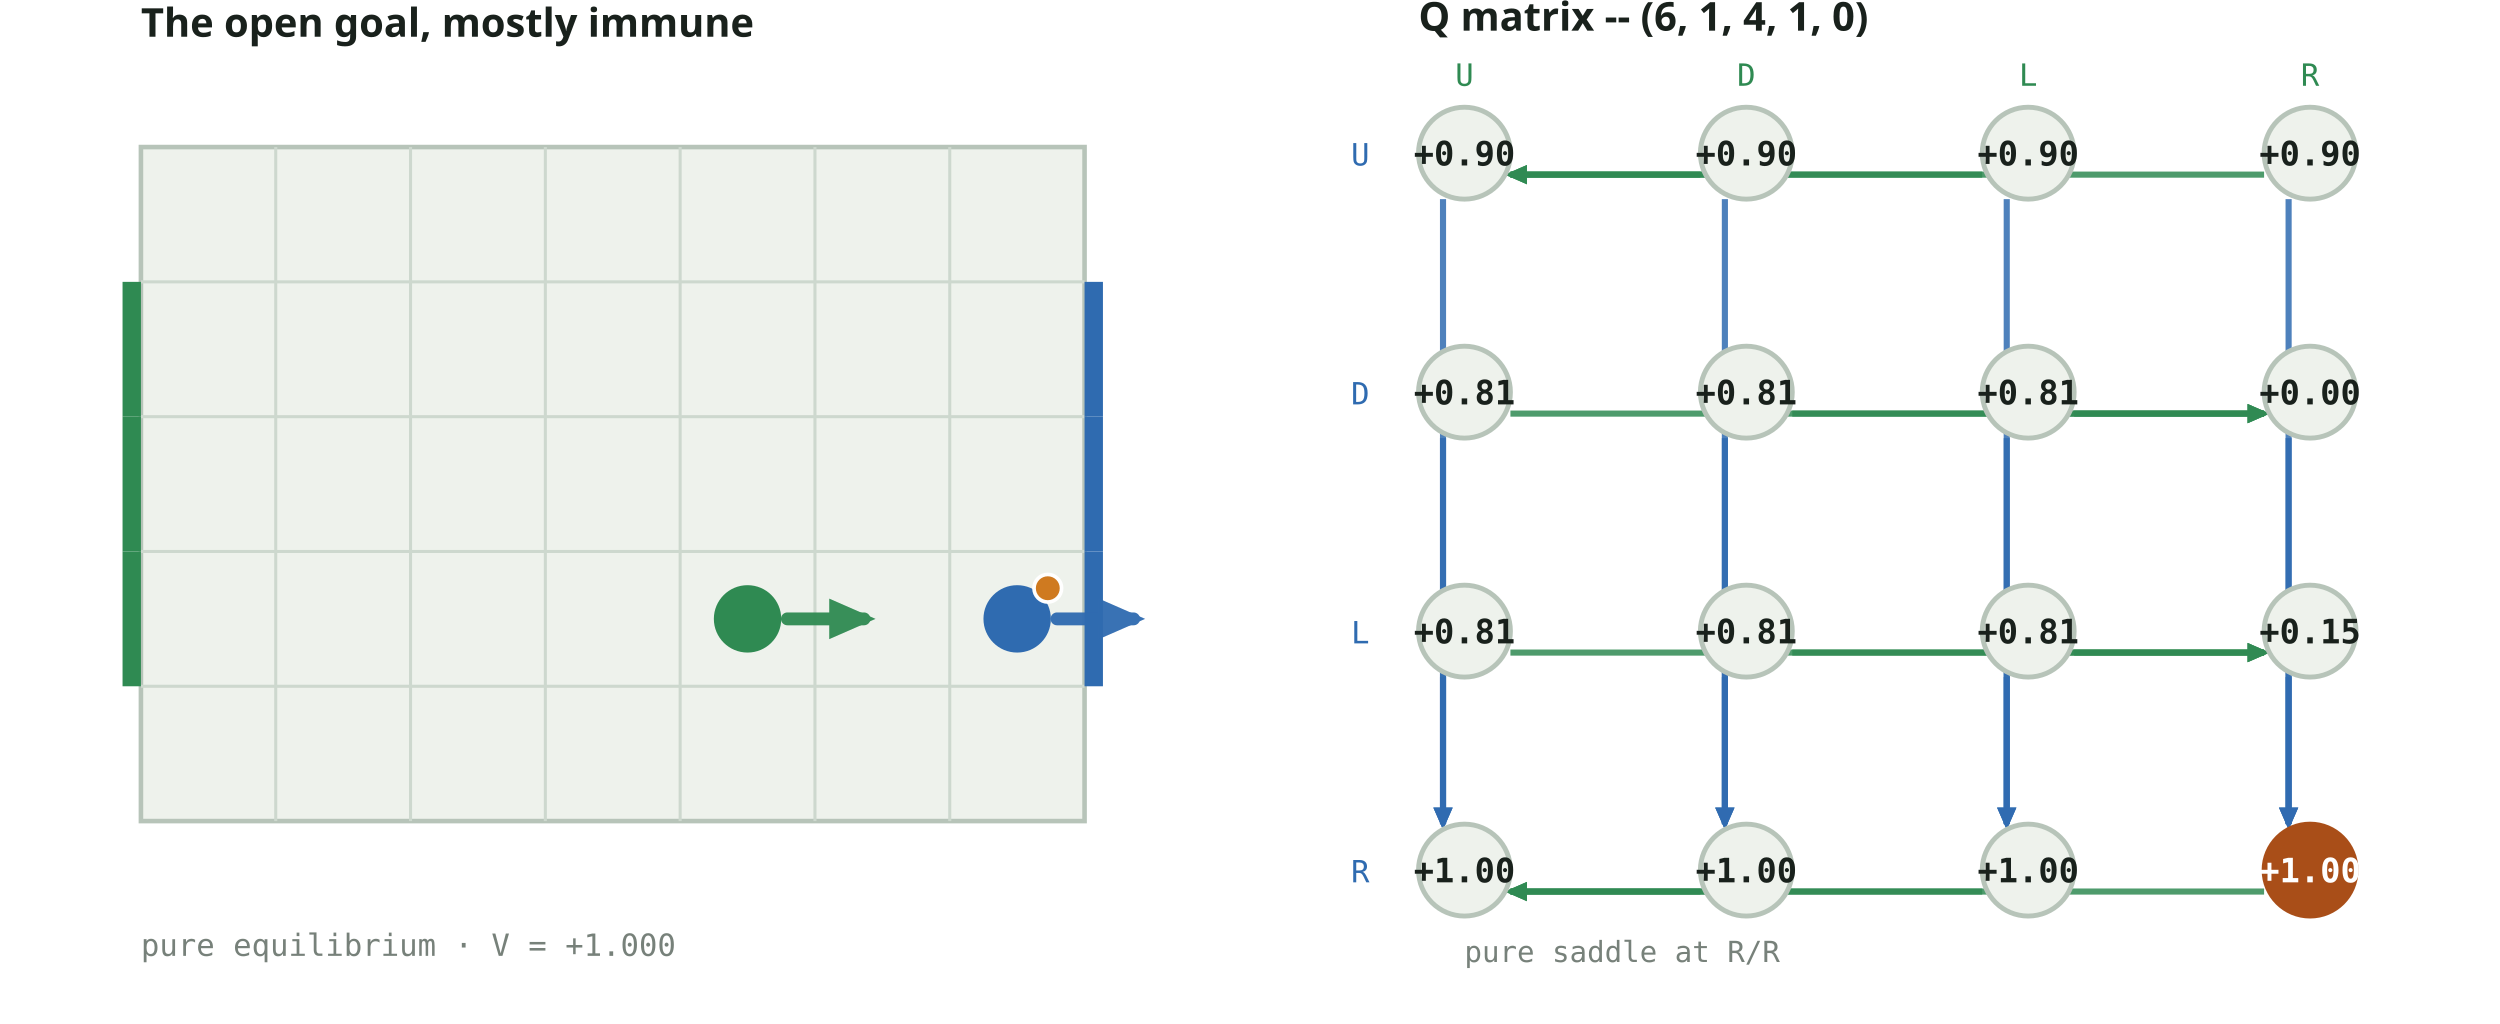
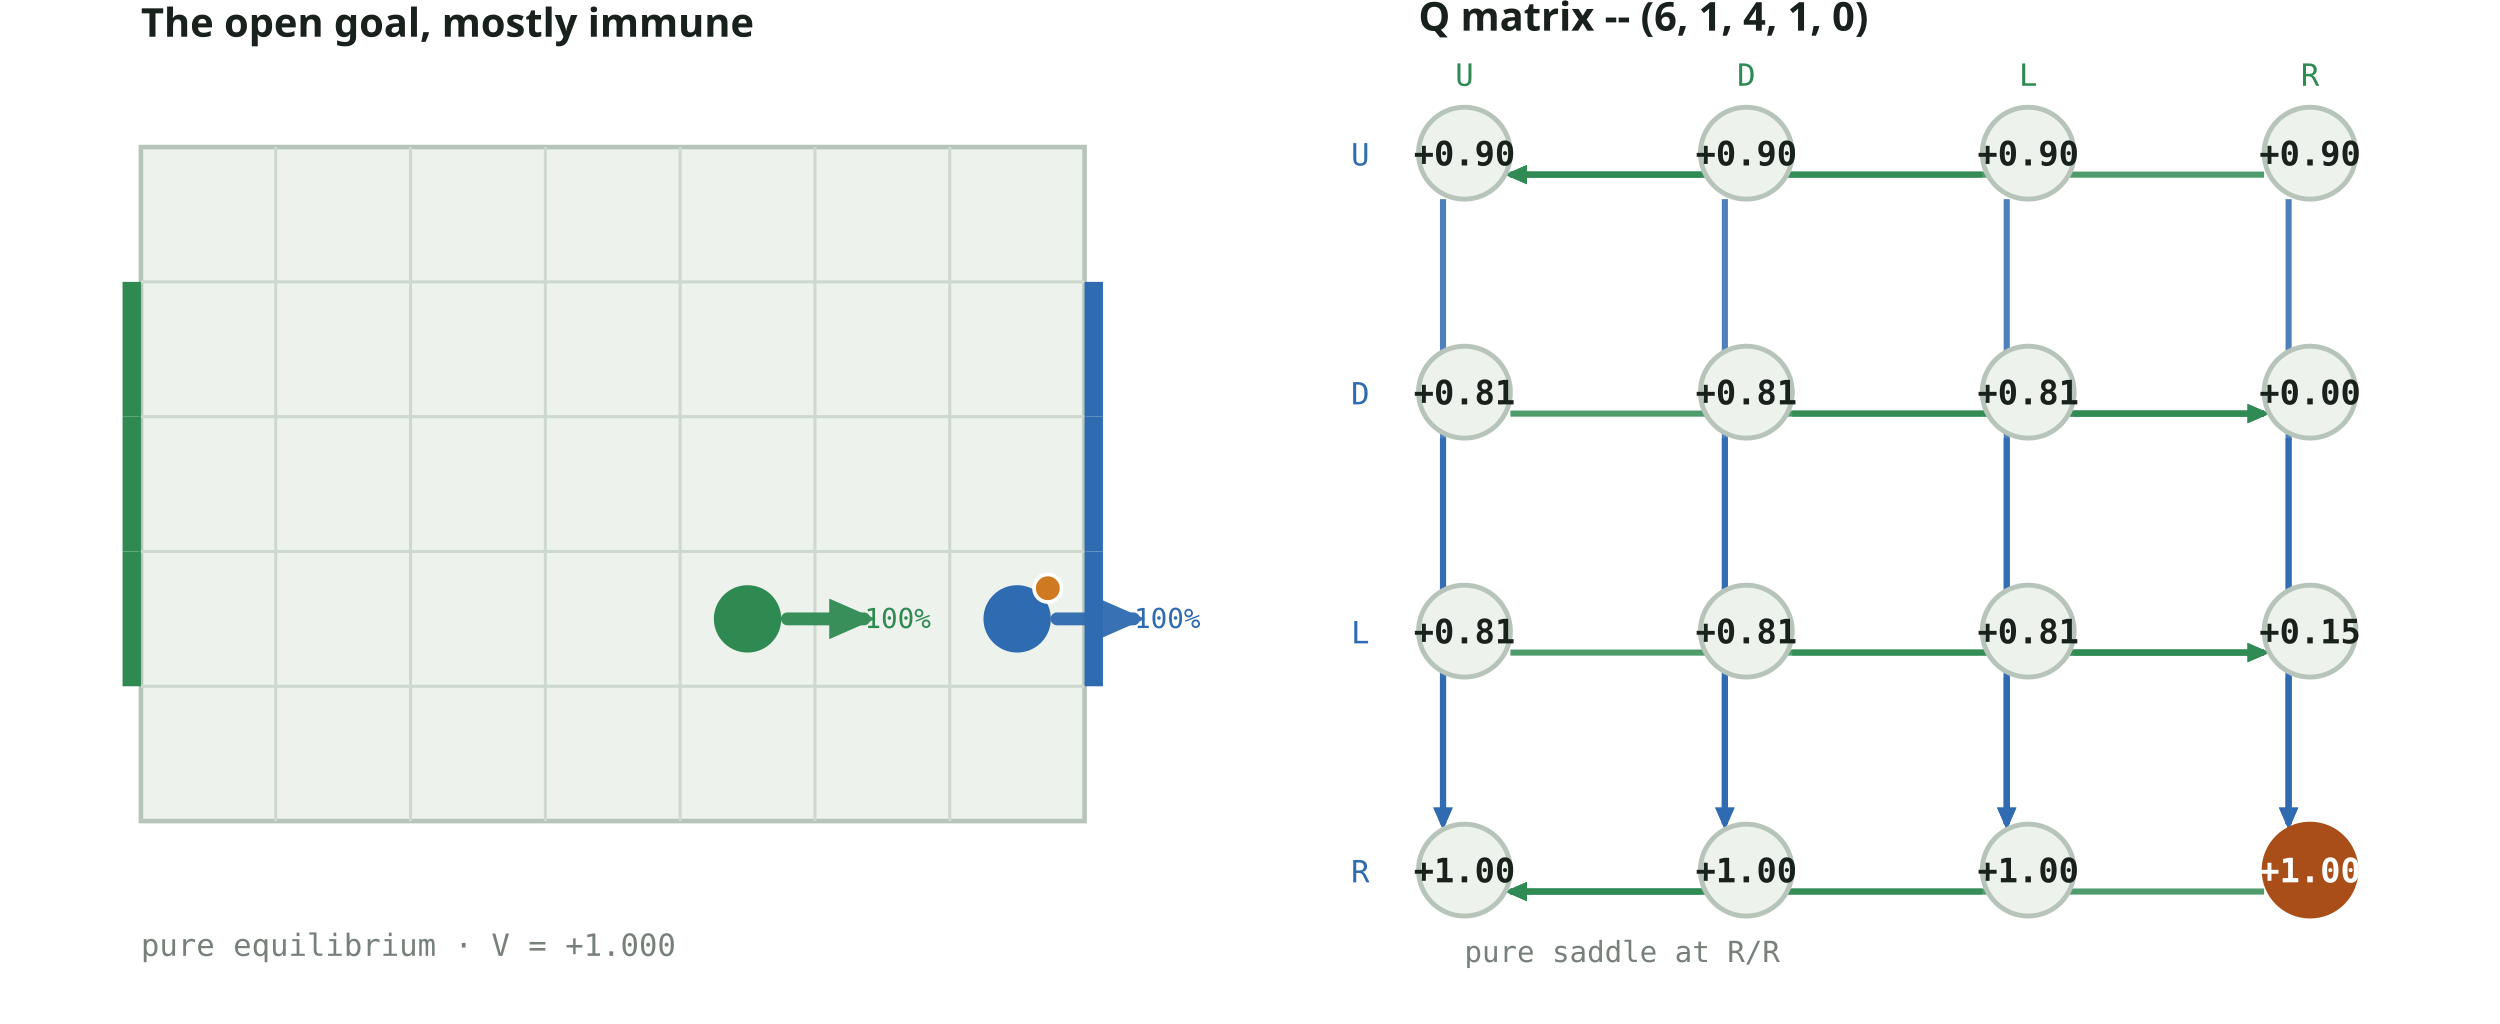
<svg xmlns="http://www.w3.org/2000/svg" viewBox="0 0 816 334" role="img" aria-label="panel">
  <g transform="translate(16.0 18.0)">
    <clipPath id="pnl0">
      <rect x="-16.0" y="-16.0" width="400.0" height="330.0" />
    </clipPath>
    <g clip-path="url(#pnl0)">
      <defs>
        <marker id="ah-2f6bb0" viewBox="0 0 8 8" refX="6" refY="4" markerWidth="3.6" markerHeight="3.6" orient="auto">
          <path d="M0 0.5 L8 4 L0 7.5 z" fill="var(--p0, #2f6bb0)" />
        </marker>
        <marker id="ah-2f8a52" viewBox="0 0 8 8" refX="6" refY="4" markerWidth="3.6" markerHeight="3.6" orient="auto">
          <path d="M0 0.5 L8 4 L0 7.5 z" fill="var(--p1, #2f8a52)" />
        </marker>
      </defs>
      <rect x="30" y="30" width="308" height="220" fill="var(--tint, #eef2ec)" stroke="var(--rule-strong, #b7c4b9)" stroke-width="1.5" />
      <line x1="74" y1="30" x2="74" y2="250" stroke="var(--rule, #cdd8ce)" stroke-width="1" />
      <line x1="118" y1="30" x2="118" y2="250" stroke="var(--rule, #cdd8ce)" stroke-width="1" />
      <line x1="162" y1="30" x2="162" y2="250" stroke="var(--rule, #cdd8ce)" stroke-width="1" />
      <line x1="206" y1="30" x2="206" y2="250" stroke="var(--rule, #cdd8ce)" stroke-width="1" />
      <line x1="250" y1="30" x2="250" y2="250" stroke="var(--rule, #cdd8ce)" stroke-width="1" />
      <line x1="294" y1="30" x2="294" y2="250" stroke="var(--rule, #cdd8ce)" stroke-width="1" />
      <line x1="30" y1="74" x2="338" y2="74" stroke="var(--rule, #cdd8ce)" stroke-width="1" />
      <line x1="30" y1="118" x2="338" y2="118" stroke="var(--rule, #cdd8ce)" stroke-width="1" />
      <line x1="30" y1="162" x2="338" y2="162" stroke="var(--rule, #cdd8ce)" stroke-width="1" />
      <line x1="30" y1="206" x2="338" y2="206" stroke="var(--rule, #cdd8ce)" stroke-width="1" />
      <rect x="24" y="162" width="6" height="44" fill="var(--p1, #2f8a52)" />
      <rect x="338" y="162" width="6" height="44" fill="var(--p0, #2f6bb0)" />
      <rect x="24" y="118" width="6" height="44" fill="var(--p1, #2f8a52)" />
      <rect x="338" y="118" width="6" height="44" fill="var(--p0, #2f6bb0)" />
      <rect x="24" y="74" width="6" height="44" fill="var(--p1, #2f8a52)" />
      <rect x="338" y="74" width="6" height="44" fill="var(--p0, #2f6bb0)" />
      <circle cx="316.0" cy="184.0" r="11" fill="var(--p0, #2f6bb0)" />
      <circle cx="228.0" cy="184.0" r="11" fill="var(--p1, #2f8a52)" />
      <circle cx="326.0" cy="174.0" r="4.5" fill="var(--ball, #cf7a20)" stroke="var(--paper, #ffffff)" stroke-width="1.2" />
      <line x1="329.0" y1="184.0" x2="354.0" y2="184.0" stroke="var(--p0, #2f6bb0)" stroke-width="4.2" stroke-linecap="round" opacity="0.95" marker-end="url(#ah-2f6bb0)" />
+       <text x="365.0" y="187.0" text-anchor="middle" font-family="ui-monospace,monospace" font-size="9" fill="var(--p0, #2f6bb0)">100%</text>
      <line x1="241.0" y1="184.0" x2="266.0" y2="184.0" stroke="var(--p1, #2f8a52)" stroke-width="4.2" stroke-linecap="round" opacity="0.95" marker-end="url(#ah-2f8a52)" />
+       <text x="277.0" y="187.0" text-anchor="middle" font-family="ui-monospace,monospace" font-size="9" fill="var(--p1, #2f8a52)">100%</text>
      <text x="30" y="294" font-family="ui-monospace,monospace" font-size="10" fill="var(--ink-faint, #77817a)">pure equilibrium · V = +1.000</text>
      <text x="30" y="-6" font-family="Barlow Semi Condensed,sans-serif" font-weight="600" font-size="13" fill="var(--ink, #19211c)">The open goal, mostly immune</text>
    </g>
  </g>
  <g transform="translate(432.0 16.0)">
    <clipPath id="pnl1">
      <rect x="-16.0" y="-16.0" width="400.0" height="334.0" />
    </clipPath>
    <g clip-path="url(#pnl1)">
      <text x="31" y="-6" font-family="Barlow Semi Condensed,sans-serif" font-weight="600" font-size="13" fill="var(--ink, #19211c)">Q matrix -- (6, 1, 4, 1, 0)</text>
      <defs>
        <marker id="ah-2f6bb0" viewBox="0 0 8 8" refX="6" refY="4" markerWidth="3.6" markerHeight="3.6" orient="auto">
          <path d="M0 0.5 L8 4 L0 7.5 z" fill="var(--p0, #2f6bb0)" />
        </marker>
        <marker id="ah-2f8a52" viewBox="0 0 8 8" refX="6" refY="4" markerWidth="3.6" markerHeight="3.6" orient="auto">
          <path d="M0 0.5 L8 4 L0 7.5 z" fill="var(--p1, #2f8a52)" />
        </marker>
      </defs>
      <text x="46" y="12" text-anchor="middle" font-family="ui-monospace,monospace" font-size="10" fill="var(--p1, #2f8a52)">U</text>
      <text x="138" y="12" text-anchor="middle" font-family="ui-monospace,monospace" font-size="10" fill="var(--p1, #2f8a52)">D</text>
      <text x="230" y="12" text-anchor="middle" font-family="ui-monospace,monospace" font-size="10" fill="var(--p1, #2f8a52)">L</text>
      <text x="322" y="12" text-anchor="middle" font-family="ui-monospace,monospace" font-size="10" fill="var(--p1, #2f8a52)">R</text>
      <text x="12" y="38" text-anchor="middle" font-family="ui-monospace,monospace" font-size="10" fill="var(--p0, #2f6bb0)">U</text>
      <text x="12" y="116" text-anchor="middle" font-family="ui-monospace,monospace" font-size="10" fill="var(--p0, #2f6bb0)">D</text>
      <text x="12" y="194" text-anchor="middle" font-family="ui-monospace,monospace" font-size="10" fill="var(--p0, #2f6bb0)">L</text>
      <text x="12" y="272" text-anchor="middle" font-family="ui-monospace,monospace" font-size="10" fill="var(--p0, #2f6bb0)">R</text>
      <line x1="39.0" y1="49.0" x2="39.0" y2="253.0" stroke="var(--p0, #2f6bb0)" stroke-width="2" marker-end="url(#ah-2f6bb0)" opacity=".85" />
      <line x1="39.0" y1="127.0" x2="39.0" y2="253.0" stroke="var(--p0, #2f6bb0)" stroke-width="2" marker-end="url(#ah-2f6bb0)" opacity=".85" />
      <line x1="39.0" y1="205.0" x2="39.0" y2="253.0" stroke="var(--p0, #2f6bb0)" stroke-width="2" marker-end="url(#ah-2f6bb0)" opacity=".85" />
      <line x1="131.0" y1="49.0" x2="131.0" y2="253.0" stroke="var(--p0, #2f6bb0)" stroke-width="2" marker-end="url(#ah-2f6bb0)" opacity=".85" />
      <line x1="131.0" y1="127.0" x2="131.0" y2="253.0" stroke="var(--p0, #2f6bb0)" stroke-width="2" marker-end="url(#ah-2f6bb0)" opacity=".85" />
      <line x1="131.0" y1="205.0" x2="131.0" y2="253.0" stroke="var(--p0, #2f6bb0)" stroke-width="2" marker-end="url(#ah-2f6bb0)" opacity=".85" />
      <line x1="223.0" y1="49.0" x2="223.0" y2="253.0" stroke="var(--p0, #2f6bb0)" stroke-width="2" marker-end="url(#ah-2f6bb0)" opacity=".85" />
      <line x1="223.0" y1="127.0" x2="223.0" y2="253.0" stroke="var(--p0, #2f6bb0)" stroke-width="2" marker-end="url(#ah-2f6bb0)" opacity=".85" />
      <line x1="223.0" y1="205.0" x2="223.0" y2="253.0" stroke="var(--p0, #2f6bb0)" stroke-width="2" marker-end="url(#ah-2f6bb0)" opacity=".85" />
      <line x1="315.0" y1="49.0" x2="315.0" y2="253.0" stroke="var(--p0, #2f6bb0)" stroke-width="2" marker-end="url(#ah-2f6bb0)" opacity=".85" />
      <line x1="315.0" y1="127.0" x2="315.0" y2="253.0" stroke="var(--p0, #2f6bb0)" stroke-width="2" marker-end="url(#ah-2f6bb0)" opacity=".85" />
      <line x1="315.0" y1="205.0" x2="315.0" y2="253.0" stroke="var(--p0, #2f6bb0)" stroke-width="2" marker-end="url(#ah-2f6bb0)" opacity=".85" />
      <line x1="123.0" y1="41.0" x2="61.0" y2="41.0" stroke="var(--p1, #2f8a52)" stroke-width="2" marker-end="url(#ah-2f8a52)" opacity=".85" />
      <line x1="215.0" y1="41.0" x2="61.0" y2="41.0" stroke="var(--p1, #2f8a52)" stroke-width="2" marker-end="url(#ah-2f8a52)" opacity=".85" />
      <line x1="307.0" y1="41.0" x2="61.0" y2="41.0" stroke="var(--p1, #2f8a52)" stroke-width="2" marker-end="url(#ah-2f8a52)" opacity=".85" />
      <line x1="61.0" y1="119.0" x2="307.0" y2="119.0" stroke="var(--p1, #2f8a52)" stroke-width="2" marker-end="url(#ah-2f8a52)" opacity=".85" />
      <line x1="153.0" y1="119.0" x2="307.0" y2="119.0" stroke="var(--p1, #2f8a52)" stroke-width="2" marker-end="url(#ah-2f8a52)" opacity=".85" />
      <line x1="245.0" y1="119.0" x2="307.0" y2="119.0" stroke="var(--p1, #2f8a52)" stroke-width="2" marker-end="url(#ah-2f8a52)" opacity=".85" />
      <line x1="61.0" y1="197.0" x2="307.0" y2="197.0" stroke="var(--p1, #2f8a52)" stroke-width="2" marker-end="url(#ah-2f8a52)" opacity=".85" />
      <line x1="153.0" y1="197.0" x2="307.0" y2="197.0" stroke="var(--p1, #2f8a52)" stroke-width="2" marker-end="url(#ah-2f8a52)" opacity=".85" />
      <line x1="245.0" y1="197.0" x2="307.0" y2="197.0" stroke="var(--p1, #2f8a52)" stroke-width="2" marker-end="url(#ah-2f8a52)" opacity=".85" />
      <line x1="123.0" y1="275.0" x2="61.0" y2="275.0" stroke="var(--p1, #2f8a52)" stroke-width="2" marker-end="url(#ah-2f8a52)" opacity=".85" />
      <line x1="215.0" y1="275.0" x2="61.0" y2="275.0" stroke="var(--p1, #2f8a52)" stroke-width="2" marker-end="url(#ah-2f8a52)" opacity=".85" />
      <line x1="307.0" y1="275.0" x2="61.0" y2="275.0" stroke="var(--p1, #2f8a52)" stroke-width="2" marker-end="url(#ah-2f8a52)" opacity=".85" />
      <circle cx="46.0" cy="34.0" r="15" fill="var(--tint, #eef2ec)" stroke="var(--rule-strong, #b7c4b9)" stroke-width="1.6" />
      <text x="46.0" y="38.0" text-anchor="middle" font-family="ui-monospace,monospace" font-weight="600" font-size="11" fill="var(--ink, #19211c)">+0.90</text>
      <circle cx="138.0" cy="34.0" r="15" fill="var(--tint, #eef2ec)" stroke="var(--rule-strong, #b7c4b9)" stroke-width="1.6" />
      <text x="138.0" y="38.0" text-anchor="middle" font-family="ui-monospace,monospace" font-weight="600" font-size="11" fill="var(--ink, #19211c)">+0.90</text>
      <circle cx="230.0" cy="34.0" r="15" fill="var(--tint, #eef2ec)" stroke="var(--rule-strong, #b7c4b9)" stroke-width="1.6" />
      <text x="230.0" y="38.0" text-anchor="middle" font-family="ui-monospace,monospace" font-weight="600" font-size="11" fill="var(--ink, #19211c)">+0.90</text>
      <circle cx="322.0" cy="34.0" r="15" fill="var(--tint, #eef2ec)" stroke="var(--rule-strong, #b7c4b9)" stroke-width="1.6" />
      <text x="322.0" y="38.0" text-anchor="middle" font-family="ui-monospace,monospace" font-weight="600" font-size="11" fill="var(--ink, #19211c)">+0.90</text>
      <circle cx="46.0" cy="112.0" r="15" fill="var(--tint, #eef2ec)" stroke="var(--rule-strong, #b7c4b9)" stroke-width="1.6" />
      <text x="46.0" y="116.0" text-anchor="middle" font-family="ui-monospace,monospace" font-weight="600" font-size="11" fill="var(--ink, #19211c)">+0.81</text>
      <circle cx="138.0" cy="112.0" r="15" fill="var(--tint, #eef2ec)" stroke="var(--rule-strong, #b7c4b9)" stroke-width="1.6" />
      <text x="138.0" y="116.0" text-anchor="middle" font-family="ui-monospace,monospace" font-weight="600" font-size="11" fill="var(--ink, #19211c)">+0.81</text>
      <circle cx="230.0" cy="112.0" r="15" fill="var(--tint, #eef2ec)" stroke="var(--rule-strong, #b7c4b9)" stroke-width="1.6" />
      <text x="230.0" y="116.0" text-anchor="middle" font-family="ui-monospace,monospace" font-weight="600" font-size="11" fill="var(--ink, #19211c)">+0.81</text>
      <circle cx="322.0" cy="112.0" r="15" fill="var(--tint, #eef2ec)" stroke="var(--rule-strong, #b7c4b9)" stroke-width="1.6" />
      <text x="322.0" y="116.0" text-anchor="middle" font-family="ui-monospace,monospace" font-weight="600" font-size="11" fill="var(--ink, #19211c)">+0.00</text>
      <circle cx="46.0" cy="190.0" r="15" fill="var(--tint, #eef2ec)" stroke="var(--rule-strong, #b7c4b9)" stroke-width="1.6" />
      <text x="46.0" y="194.0" text-anchor="middle" font-family="ui-monospace,monospace" font-weight="600" font-size="11" fill="var(--ink, #19211c)">+0.81</text>
      <circle cx="138.0" cy="190.0" r="15" fill="var(--tint, #eef2ec)" stroke="var(--rule-strong, #b7c4b9)" stroke-width="1.6" />
      <text x="138.0" y="194.0" text-anchor="middle" font-family="ui-monospace,monospace" font-weight="600" font-size="11" fill="var(--ink, #19211c)">+0.81</text>
      <circle cx="230.0" cy="190.0" r="15" fill="var(--tint, #eef2ec)" stroke="var(--rule-strong, #b7c4b9)" stroke-width="1.6" />
      <text x="230.0" y="194.0" text-anchor="middle" font-family="ui-monospace,monospace" font-weight="600" font-size="11" fill="var(--ink, #19211c)">+0.81</text>
      <circle cx="322.0" cy="190.0" r="15" fill="var(--tint, #eef2ec)" stroke="var(--rule-strong, #b7c4b9)" stroke-width="1.6" />
      <text x="322.0" y="194.0" text-anchor="middle" font-family="ui-monospace,monospace" font-weight="600" font-size="11" fill="var(--ink, #19211c)">+0.15</text>
      <circle cx="46.0" cy="268.0" r="15" fill="var(--tint, #eef2ec)" stroke="var(--rule-strong, #b7c4b9)" stroke-width="1.6" />
      <text x="46.0" y="272.0" text-anchor="middle" font-family="ui-monospace,monospace" font-weight="600" font-size="11" fill="var(--ink, #19211c)">+1.00</text>
      <circle cx="138.0" cy="268.0" r="15" fill="var(--tint, #eef2ec)" stroke="var(--rule-strong, #b7c4b9)" stroke-width="1.6" />
      <text x="138.0" y="272.0" text-anchor="middle" font-family="ui-monospace,monospace" font-weight="600" font-size="11" fill="var(--ink, #19211c)">+1.00</text>
      <circle cx="230.0" cy="268.0" r="15" fill="var(--tint, #eef2ec)" stroke="var(--rule-strong, #b7c4b9)" stroke-width="1.6" />
      <text x="230.0" y="272.0" text-anchor="middle" font-family="ui-monospace,monospace" font-weight="600" font-size="11" fill="var(--ink, #19211c)">+1.00</text>
      <circle cx="322.0" cy="268.0" r="15" fill="#a94e18" stroke="#a94e18" stroke-width="1.6" />
      <text x="322.0" y="272.0" text-anchor="middle" font-family="ui-monospace,monospace" font-weight="600" font-size="11" fill="var(--paper, #ffffff)">+1.00</text>
      <text x="46" y="298" font-family="ui-monospace,monospace" font-size="9.5" fill="var(--ink-faint, #77817a)">pure saddle at R/R</text>
    </g>
  </g>
</svg>
